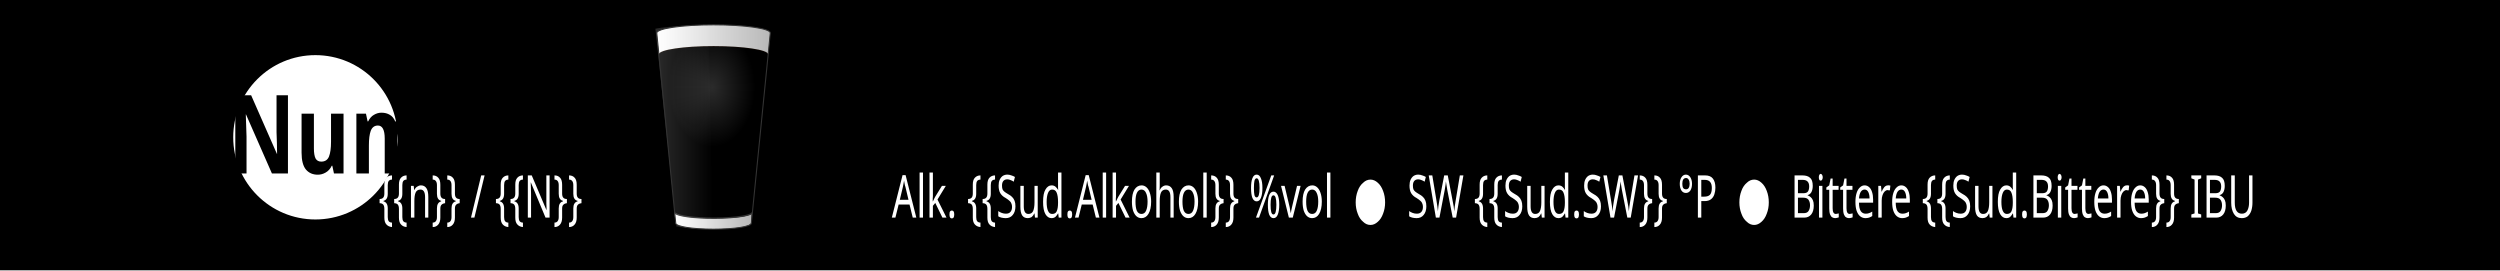
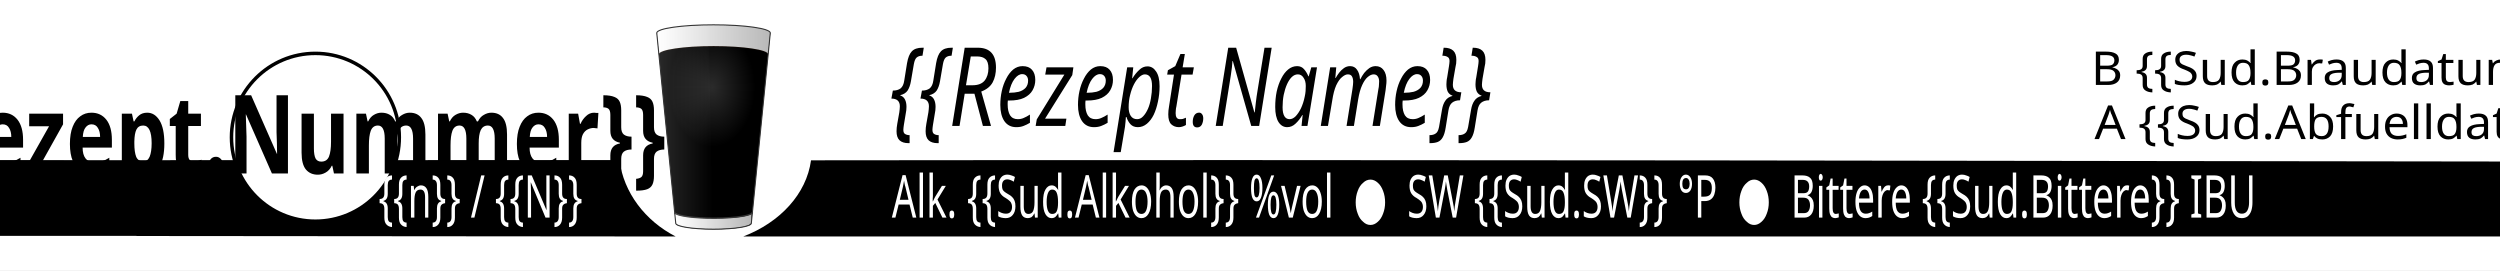
<svg xmlns="http://www.w3.org/2000/svg" xmlns:ns1="http://www.openswatchbook.org/uri/2009/osb" xmlns:xlink="http://www.w3.org/1999/xlink" width="185mm" height="20mm" id="svg2" version="1.1" viewBox="0 0 185 20">
  <defs id="defs4">
-     <style id="style12494">
-         #etikettenfarbe {
-           {{#Tags.Liste.Etikettenfarbe}}
-             fill:{{Tags.Liste.Etikettenfarbe}};
-           {{/Tags.Liste.Etikettenfarbe}}
-           {{^Tags.Liste.Etikettenfarbe}}
-             fill:#ffffff;
-           {{/Tags.Liste.Etikettenfarbe}}
-         }
-       </style>
    <linearGradient ns1:paint="gradient" id="linearGradient10516">
      <stop id="stop10518" offset="0" style="stop-color:#000000;stop-opacity:1;" />
      <stop id="stop10520" offset="1" style="stop-color:#000000;stop-opacity:0;" />
    </linearGradient>
    <linearGradient ns1:paint="solid" id="linearGradient4094">
      <stop id="stop4096" offset="0" style="stop-color:#93beac;stop-opacity:1;" />
    </linearGradient>
    <linearGradient ns1:paint="solid" id="linearGradient5272">
      <stop id="stop5274" offset="0" style="stop-color:#cec7c7;stop-opacity:1;" />
    </linearGradient>
    <linearGradient id="linearGradient3806">
      <stop id="stop3808" offset="0" style="stop-color:#ffffff;stop-opacity:0.169;" />
      <stop id="stop3810" offset="1" style="stop-color:#ffffff;stop-opacity:0;" />
    </linearGradient>
    <linearGradient id="linearGradient3242">
      <stop id="stop3804" offset="0" style="stop-color:#ffffff;stop-opacity:1;" />
      <stop style="stop-color:#b8b8b8;stop-opacity:1;" offset="1" id="stop3246" />
    </linearGradient>
    <linearGradient xlink:href="#linearGradient3806" id="linearGradient3020" gradientUnits="userSpaceOnUse" gradientTransform="matrix(2.108859,0,0,1.797155,-523.874,84.57423)" x1="259.75" y1="504.672" x2="364.125" y2="504.672" />
    <linearGradient xlink:href="#linearGradient3242" id="linearGradient3024" gradientUnits="userSpaceOnUse" gradientTransform="matrix(1.756089,0,0,1.797155,-395.4213,84.57423)" x1="241.75" y1="318.094" x2="489.469" y2="318.094" />
    <radialGradient xlink:href="#linearGradient3806" id="radialGradient3024" gradientUnits="userSpaceOnUse" gradientTransform="matrix(1.756089,0,0,2.436411,-395.4213,-349.5265)" cx="362.34" cy="487.742" fx="362.34" fy="487.742" r="93.893" />
    <linearGradient xlink:href="#linearGradient3242" id="linearGradient3029" gradientUnits="userSpaceOnUse" gradientTransform="matrix(1.756089,0,0,2.549217,-395.4213,-458.6017)" x1="281.612" y1="708.436" x2="448.706" y2="708.436" />
  </defs>
  <g id="layer1" transform="translate(-34.47116,-981.8348)">
-     <rect id="etikettenfarbe" width="185" height="20" x="34.471" y="981.835" />
+     <rect style="fill:#ffffff;" width="185" height="20" x="34.471" y="981.835" />
    <path style="fill:#000000;fill-opacity:1;stroke:none;stroke-width:0.281" mask="none" clip-path="none" d="m 94.486,993.698 c -0.333,2.489 -2.292,4.596 -5.015,5.637 h 96.56 9.653 5.015 6.815 8.361 1.516 2.081 v -5.548 c -31.508,-0.045 -83.197,-0.145 -124.985,-0.089 z" id="rect3842" />
    <path style="fill:#000000;fill-opacity:1;stroke:none;stroke-width:0.27;stroke-miterlimit:4;stroke-dasharray:none;stroke-opacity:1" d="m 34.471,998.79 v 0.501 h 10.098 v 0.008 l 39.902,0.036 c -2.258,-1.157 -3.854,-3.251 -4.162,-5.657 -16.827,-0.003 -40.376,0.025 -45.838,1.8e-4 z" id="rect6461" />
    <g id="layer2" transform="matrix(0.1645989,0,0,0.1645989,158.419,947.8415)" />
    <g id="g3840" transform="matrix(0.1645989,0,0,0.1645989,158.419,947.8415)" />
    <g id="layer3" transform="matrix(0.1645989,0,0,0.1645989,158.419,947.8415)" />



{{#Rezept.Nummer}}
<circle style="color:#000000;display:inline;overflow:visible;visibility:visible;fill:#ffffff;fill-opacity:1;fill-rule:evenodd;stroke:#000000;stroke-width:0.259;stroke-linecap:butt;stroke-linejoin:miter;stroke-miterlimit:4;stroke-dasharray:none;stroke-dashoffset:0;stroke-opacity:1;marker:none;enable-background:accumulate" id="path3034" cx="57.81" cy="991.995" r="6.21" />
    <text xml:space="preserve" style="font-style:normal;font-variant:normal;font-weight:bold;font-stretch:normal;font-size:7.056px;line-height:0%;font-family:'Trebuchet MS';-inkscape-font-specification:'Trebuchet MS, Bold';font-variant-ligatures:normal;font-variant-caps:normal;font-variant-numeric:normal;font-feature-settings:normal;text-align:center;letter-spacing:0px;word-spacing:0px;writing-mode:lr-tb;text-anchor:middle;fill:#000000;fill-opacity:1;stroke:none;stroke-width:0.259" x="66.309" y="867.123" id="text3220" transform="scale(0.8717655,1.147098)">
      <tspan id="tspan10196" x="66.309" y="867.123" style="font-style:normal;font-variant:normal;font-weight:bold;font-stretch:normal;font-size:7.056px;font-family:'Trebuchet MS';-inkscape-font-specification:'Trebuchet MS, Bold';font-variant-ligatures:normal;font-variant-caps:normal;font-variant-numeric:normal;font-feature-settings:normal;text-align:center;writing-mode:lr-tb;text-anchor:middle;stroke-width:0.259">{{Rezept.Nummer}}</tspan>
    </text>



{{/Rezept.Nummer}}
<text xml:space="preserve" style="font-style:normal;font-variant:normal;font-weight:normal;font-stretch:normal;font-size:3.528px;line-height:0%;font-family:'Trebuchet MS';-inkscape-font-specification:'Trebuchet MS, Normal';font-variant-ligatures:normal;font-variant-caps:normal;font-variant-numeric:normal;font-feature-settings:normal;text-align:start;letter-spacing:0px;word-spacing:0px;writing-mode:lr-tb;text-anchor:start;fill:#ffffff;fill-opacity:1;stroke:none;stroke-width:0;stroke-miterlimit:4;stroke-dasharray:none" x="124.757" y="803.631" id="text3226" transform="scale(0.8052929,1.241784)">
      <tspan id="tspan10187" x="124.757" y="803.631" style="font-style:normal;font-variant:normal;font-weight:normal;font-stretch:normal;font-size:3.528px;font-family:'Trebuchet MS';-inkscape-font-specification:'Trebuchet MS, Normal';font-variant-ligatures:normal;font-variant-caps:normal;font-variant-numeric:normal;font-feature-settings:normal;text-align:start;writing-mode:lr-tb;text-anchor:start;stroke-width:0">Alk. {{Sud.Alkohol}} %vol  ●  SW {{Sud.SW}} °P  ●  Bittere {{Sud.Bittere}} IBU</tspan>
    </text>
    <text xml:space="preserve" style="font-style:normal;font-variant:normal;font-weight:normal;font-stretch:normal;font-size:3.528px;line-height:0%;font-family:'Trebuchet MS';-inkscape-font-specification:'Trebuchet MS, Normal';font-variant-ligatures:normal;font-variant-caps:normal;font-variant-numeric:normal;font-feature-settings:normal;text-align:start;letter-spacing:0px;word-spacing:0px;writing-mode:lr-tb;text-anchor:start;fill:#000000;fill-opacity:1;stroke:none;stroke-width:0.356;stroke-miterlimit:4;stroke-dasharray:none" x="185.648" y="1007.105" id="text3039" transform="scale(1.019208,0.9811543)">
      <tspan id="tspan3041" x="185.648" y="1007.105" style="font-style:normal;font-variant:normal;font-weight:normal;font-stretch:normal;font-size:3.528px;line-height:1.25;font-family:'Trebuchet MS';-inkscape-font-specification:'Trebuchet MS, Normal';font-variant-ligatures:normal;font-variant-caps:normal;font-variant-numeric:normal;font-feature-settings:normal;text-align:start;writing-mode:lr-tb;text-anchor:start;fill:#000000;stroke:none;stroke-width:0.356">B {{Sud.Braudatum}}</tspan>
    </text>
    <text xml:space="preserve" style="font-style:normal;font-variant:normal;font-weight:normal;font-stretch:normal;font-size:3.528px;line-height:0%;font-family:'Trebuchet MS';-inkscape-font-specification:'Trebuchet MS, Normal';font-variant-ligatures:normal;font-variant-caps:normal;font-variant-numeric:normal;font-feature-settings:normal;text-align:start;letter-spacing:0px;word-spacing:0px;writing-mode:lr-tb;text-anchor:start;fill:#000000;fill-opacity:1;stroke:none;stroke-width:0.356;stroke-miterlimit:4;stroke-dasharray:none" x="185.894" y="1011.181" id="text3039-7" transform="scale(1.019208,0.9811543)">
      <tspan id="tspan3041-5" x="185.894" y="1011.181" style="font-style:normal;font-variant:normal;font-weight:normal;font-stretch:normal;font-size:3.528px;line-height:1.25;font-family:'Trebuchet MS';-inkscape-font-specification:'Trebuchet MS, Normal';font-variant-ligatures:normal;font-variant-caps:normal;font-variant-numeric:normal;font-feature-settings:normal;text-align:start;writing-mode:lr-tb;text-anchor:start;fill:#000000;stroke:none;stroke-width:0.356">A {{Sud.Abfuelldatum}}</tspan>
    </text>
    <g id="g4941" transform="matrix(0.01931698,0,0,0.01931698,82.50945,972.0805)">
      <path id="rect3810-9" d="m 246.654,600.676 c 119.305,0 216.184,13.815 217.481,30.945 0.01,0.116 0.055,0.221 0.055,0.337 0,0.38 -0.126,0.747 -0.22,1.123 l -72.548,727.735 c 0,12.58 -64.819,22.801 -144.768,22.801 -79.948,0 -144.768,-10.221 -144.768,-22.801 L 29.174,632.632 h 0.11 c -0.035,-0.231 -0.11,-0.442 -0.11,-0.674 0,-17.29 97.368,-31.282 217.481,-31.282 z" />
      <path id="path3781" d="m 395.075,1319.631 c -7.061,16.398 -73.718,21.751 -150.15,21.751 -74.428,0 -138.979,-7.487 -148.005,-23.619 l 0.488,4.171 3.351,35.076 c 0,17.845 65.151,25.558 145.099,25.558 79.948,0 145.499,-8.261 145.499,-26.105 l 1.189,-33.562 3.17,-8.01 z" style="fill:url(#linearGradient3029);fill-opacity:1;stroke:none" />
      <ellipse id="path3804" style="fill:url(#radialGradient3024);fill-opacity:1;stroke:none" cx="240.88" cy="838.812" rx="164.885" ry="228.763" />
      <path transform="scale(-1)" d="M -37.165,-712.486 A 209.573,31.306 0 0 1 -239.647,-681.198 209.573,31.306 0 0 1 -455.83,-710.369" id="path3808" style="opacity:0.743;fill:none;stroke:#2b1100;stroke-width:5.325;stroke-miterlimit:4;stroke-dasharray:none;stroke-opacity:0.525" />
      <path id="rect3769" d="m 246.594,600.021 c -120.112,0 -217.481,13.992 -217.481,31.282 0,0.232 0.075,0.443 0.11,0.674 h -0.11 l 8.012,80.367 c 2.41,-17.113 95.57,-30.885 209.907,-30.832 114.209,0.052 206.78,13.857 208.7,30.945 h 0.22 l 7.957,-80.029 c 0.093,-0.377 0.22,-0.743 0.22,-1.123 0,-0.116 -0.046,-0.221 -0.055,-0.337 -1.296,-17.13 -98.175,-30.945 -217.481,-30.945 z" style="fill:url(#linearGradient3024);fill-opacity:1;stroke:none" />
      <path style="fill:none;stroke:#333333;stroke-width:5.339;stroke-miterlimit:4;stroke-dasharray:none;stroke-opacity:1" id="path3857" d="M 395.53,1318.214 A 148.99,22.549 0 0 1 253.25,1340.741 148.99,22.549 0 0 1 98.155,1320.244" />
      <path id="rect3790" d="m 227.144,600.133 c -86.146,0.782 -160.677,6.511 -203.241,14.883 l 80.071,758.062 c 30.806,5.86 81.921,9.75 140.041,9.884 z" style="fill:url(#linearGradient3020);fill-opacity:1;stroke:none" />
      <path id="rect3810" d="m 246.594,600.021 c 119.305,0 216.184,13.815 217.481,30.945 0.009,0.116 0.055,0.221 0.055,0.337 0,0.38 -0.126,0.747 -0.22,1.123 l -72.548,727.735 c 0,12.58 -64.819,22.801 -144.768,22.801 -79.948,0 -144.768,-10.221 -144.768,-22.801 L 29.113,631.976 h 0.11 c -0.035,-0.231 -0.11,-0.442 -0.11,-0.674 0,-17.29 97.368,-31.282 217.481,-31.282 z" style="fill:none;fill-opacity:1;stroke:#333333;stroke-width:4.104;stroke-miterlimit:4;stroke-dasharray:none;stroke-opacity:1" />
    </g>
    <flowRoot xml:space="preserve" id="flowRoot9152" style="font-style:normal;font-weight:normal;font-size:40px;line-height:125%;font-family:sans-serif;letter-spacing:0px;word-spacing:0px;fill:#000000;fill-opacity:1;stroke:none;stroke-width:1px;stroke-linecap:butt;stroke-linejoin:miter;stroke-opacity:1" transform="translate(34.47116,981.8348)">
      <flowRegion id="flowRegion9154">
        <rect id="rect9156" width="227.573" height="57.286" x="520.018" y="-13.346" />
      </flowRegion>
      <flowPara id="flowPara9158" />
    </flowRoot>
    <text xml:space="preserve" style="font-style:italic;font-variant:normal;font-weight:normal;font-stretch:normal;font-size:7.056px;line-height:0%;font-family:'Trebuchet MS';-inkscape-font-specification:'Trebuchet MS, Italic';font-variant-ligatures:normal;font-variant-caps:normal;font-variant-numeric:normal;font-feature-settings:normal;text-align:start;letter-spacing:0px;word-spacing:0px;writing-mode:lr-tb;text-anchor:start;fill:#000000;fill-opacity:1;stroke:none;stroke-width:0.259" x="115.13" y="864.055" id="text3220-9" transform="scale(0.8717655,1.147098)">
      <tspan x="115.13" y="864.055" style="font-style:italic;font-variant:normal;font-weight:normal;font-stretch:normal;font-size:7.056px;line-height:125%;font-family:'Trebuchet MS';-inkscape-font-specification:'Trebuchet MS, Italic';font-variant-ligatures:normal;font-variant-caps:normal;font-variant-numeric:normal;font-feature-settings:normal;text-align:start;writing-mode:lr-tb;text-anchor:start;stroke-width:0.259" id="tspan3037-7">{{Rezept.Name}}</tspan>
    </text>
    <text xml:space="preserve" style="font-style:normal;font-variant:normal;font-weight:normal;font-stretch:normal;font-size:3.528px;line-height:0%;font-family:'Trebuchet MS';-inkscape-font-specification:'Trebuchet MS, Normal';font-variant-ligatures:normal;font-variant-caps:normal;font-variant-numeric:normal;font-feature-settings:normal;text-align:center;letter-spacing:0px;word-spacing:0px;writing-mode:lr-tb;text-anchor:middle;fill:#ffffff;fill-opacity:1;stroke:none;stroke-width:0;stroke-miterlimit:4;stroke-dasharray:none" x="89.254" y="803.631" id="text3226-3" transform="scale(0.8052929,1.241784)">
      <tspan id="tspan12568" x="89.254" y="803.631">{{n}} / {{N}}</tspan>
    </text>
  </g>
</svg>
